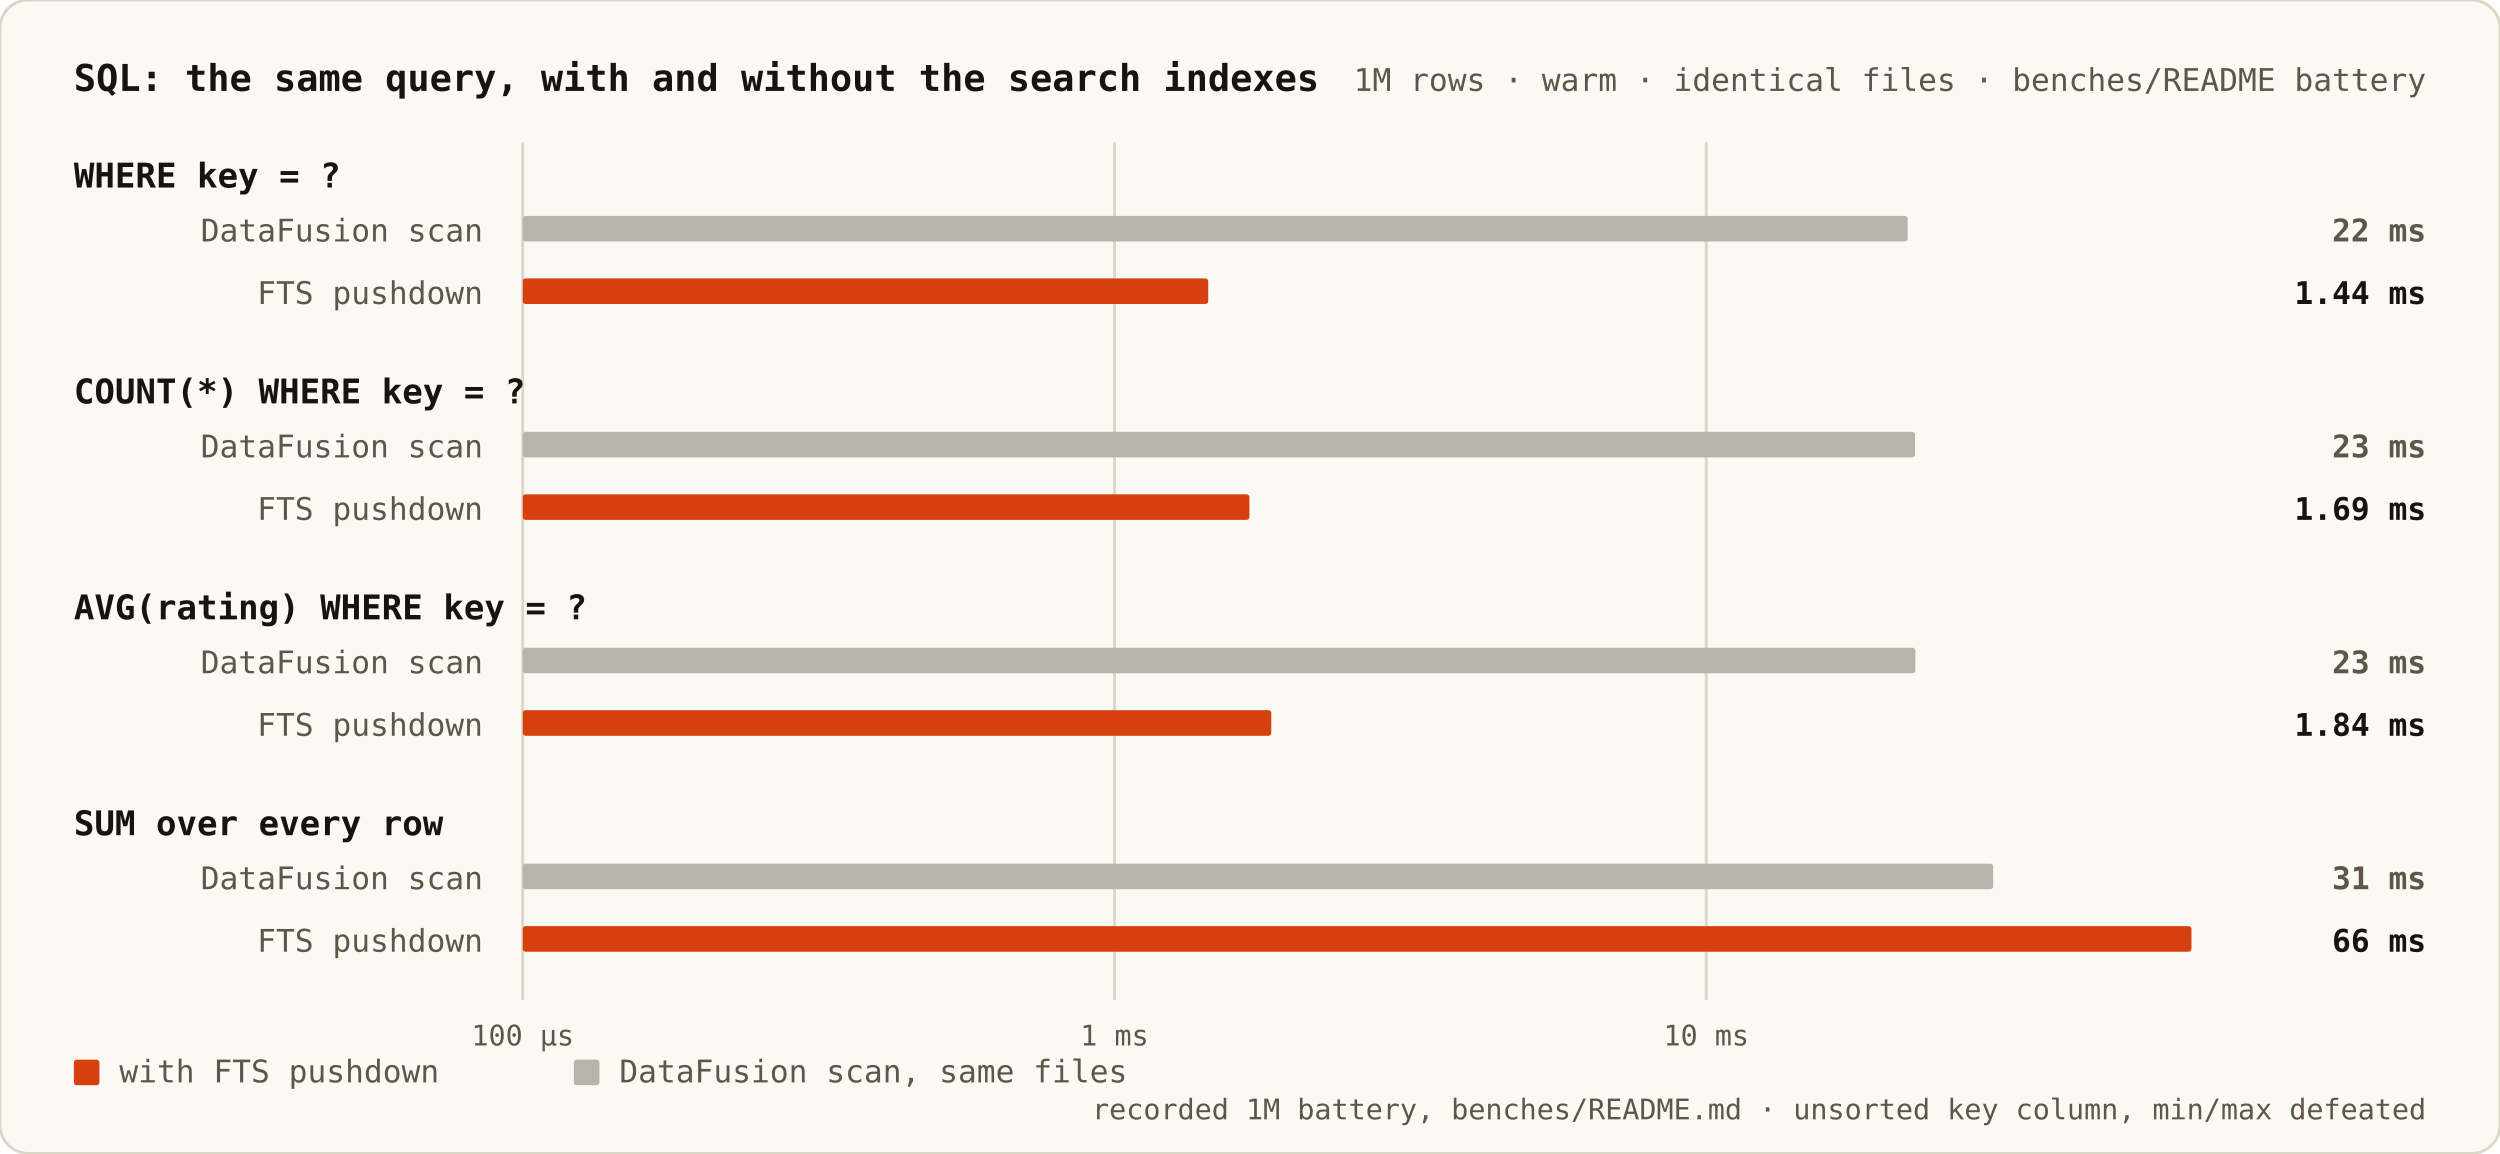
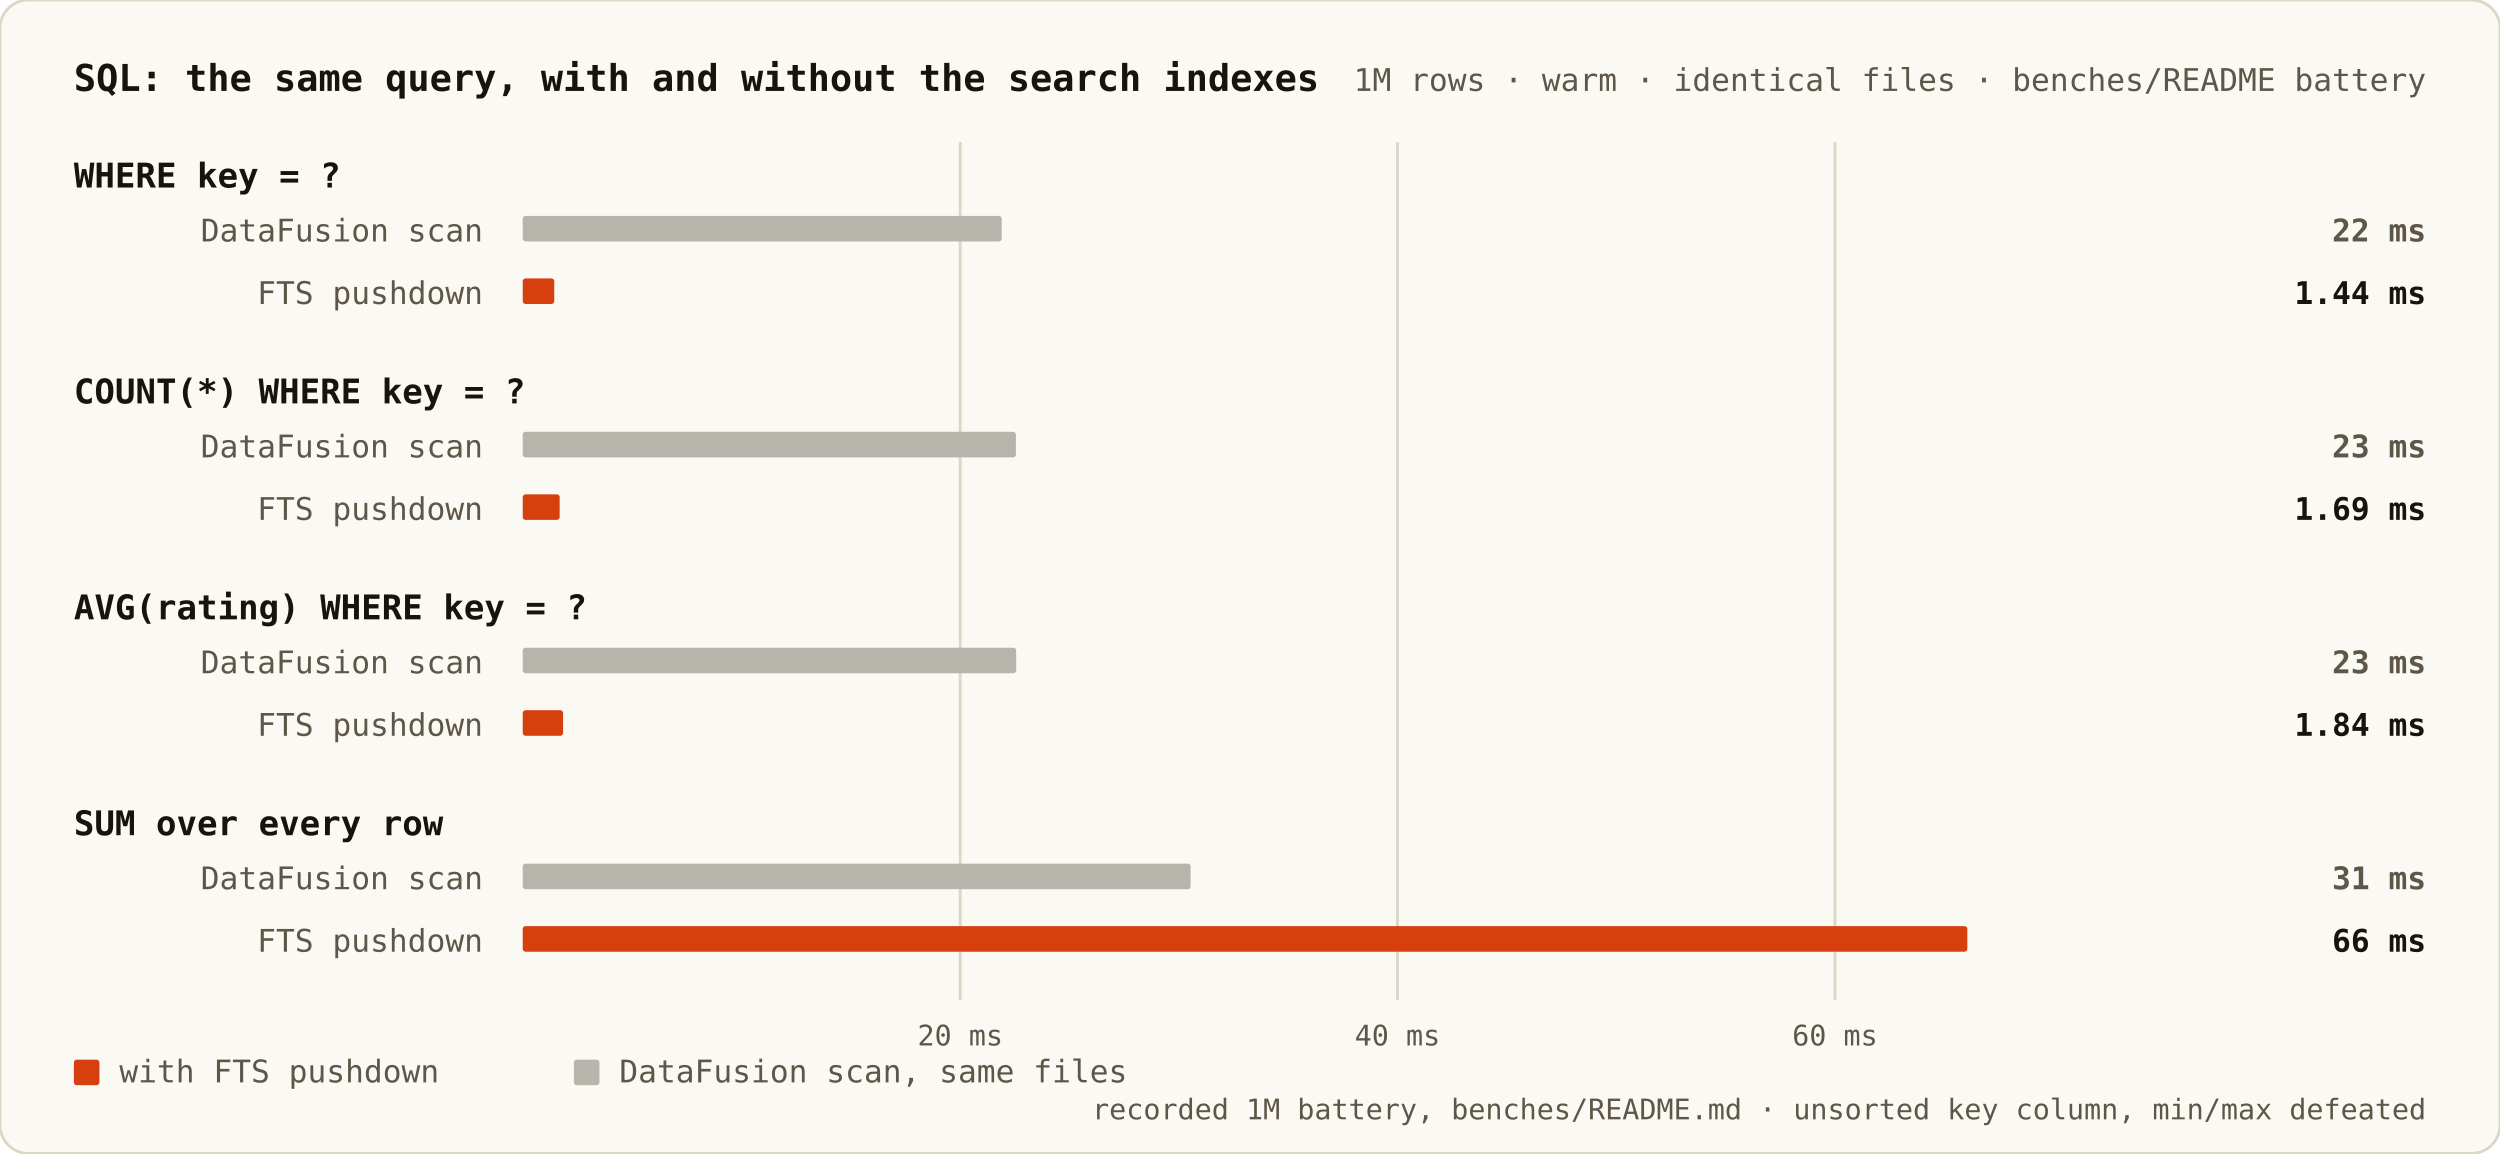
<svg xmlns="http://www.w3.org/2000/svg" width="880" height="406" viewBox="0 0 880 406" role="img">
  <rect width="880" height="406" rx="10" fill="#FBF9F3" stroke="#DCD6C7" />
  <text x="26.0" y="32.0" font-family="ui-monospace, SFMono-Regular, Menlo, Consolas, monospace" font-size="13" fill="#17130F" font-weight="600">SQL: the same query, with and without the search indexes</text>
  <text x="854.0" y="32.0" font-family="ui-monospace, SFMono-Regular, Menlo, Consolas, monospace" font-size="11" fill="#5E5749" text-anchor="end">1M rows · warm · identical files · benches/README battery</text>
-   <line x1="184.0" y1="50" x2="184.0" y2="352" stroke="#DCD6C7" />
-   <text x="184.0" y="368.0" font-family="ui-monospace, SFMono-Regular, Menlo, Consolas, monospace" font-size="10" fill="#5E5749" text-anchor="middle">100 µs</text>
-   <line x1="392.3" y1="50" x2="392.3" y2="352" stroke="#DCD6C7" />
-   <text x="392.3" y="368.0" font-family="ui-monospace, SFMono-Regular, Menlo, Consolas, monospace" font-size="10" fill="#5E5749" text-anchor="middle">1 ms</text>
-   <line x1="600.6" y1="50" x2="600.6" y2="352" stroke="#DCD6C7" />
-   <text x="600.6" y="368.0" font-family="ui-monospace, SFMono-Regular, Menlo, Consolas, monospace" font-size="10" fill="#5E5749" text-anchor="middle">10 ms</text>
+   <line x1="338.0" y1="50" x2="338.0" y2="352" stroke="#DCD6C7" />
+   <text x="338.0" y="368.0" font-family="ui-monospace, SFMono-Regular, Menlo, Consolas, monospace" font-size="10" fill="#5E5749" text-anchor="middle">20 ms</text>
+   <line x1="491.9" y1="50" x2="491.9" y2="352" stroke="#DCD6C7" />
+   <text x="491.9" y="368.0" font-family="ui-monospace, SFMono-Regular, Menlo, Consolas, monospace" font-size="10" fill="#5E5749" text-anchor="middle">40 ms</text>
+   <line x1="645.9" y1="50" x2="645.9" y2="352" stroke="#DCD6C7" />
+   <text x="645.9" y="368.0" font-family="ui-monospace, SFMono-Regular, Menlo, Consolas, monospace" font-size="10" fill="#5E5749" text-anchor="middle">60 ms</text>
  <text x="26.0" y="66.0" font-family="ui-monospace, SFMono-Regular, Menlo, Consolas, monospace" font-size="12" fill="#17130F" font-weight="600">WHERE key = ?</text>
  <text x="170.0" y="85.0" font-family="ui-monospace, SFMono-Regular, Menlo, Consolas, monospace" font-size="11" fill="#5E5749" text-anchor="end">DataFusion scan</text>
-   <rect x="184" y="76" width="487.5" height="9" rx="1" fill="#B7B4AB" />
+   <rect x="184" y="76" width="168.6" height="9" rx="1" fill="#B7B4AB" />
  <text x="854.0" y="85.0" font-family="ui-monospace, SFMono-Regular, Menlo, Consolas, monospace" font-size="11" fill="#5E5749" font-weight="600" text-anchor="end">22 ms</text>
  <text x="170.0" y="107.0" font-family="ui-monospace, SFMono-Regular, Menlo, Consolas, monospace" font-size="11" fill="#5E5749" text-anchor="end">FTS pushdown</text>
-   <rect x="184" y="98" width="241.3" height="9" rx="1" fill="#D6400F" />
+   <rect x="184" y="98" width="11.1" height="9" rx="1" fill="#D6400F" />
  <text x="854.0" y="107.0" font-family="ui-monospace, SFMono-Regular, Menlo, Consolas, monospace" font-size="11" fill="#17130F" font-weight="600" text-anchor="end">1.44 ms</text>
  <text x="26.0" y="142.0" font-family="ui-monospace, SFMono-Regular, Menlo, Consolas, monospace" font-size="12" fill="#17130F" font-weight="600">COUNT(*) WHERE key = ?</text>
  <text x="170.0" y="161.0" font-family="ui-monospace, SFMono-Regular, Menlo, Consolas, monospace" font-size="11" fill="#5E5749" text-anchor="end">DataFusion scan</text>
-   <rect x="184" y="152" width="490.1" height="9" rx="1" fill="#B7B4AB" />
+   <rect x="184" y="152" width="173.6" height="9" rx="1" fill="#B7B4AB" />
  <text x="854.0" y="161.0" font-family="ui-monospace, SFMono-Regular, Menlo, Consolas, monospace" font-size="11" fill="#5E5749" font-weight="600" text-anchor="end">23 ms</text>
  <text x="170.0" y="183.0" font-family="ui-monospace, SFMono-Regular, Menlo, Consolas, monospace" font-size="11" fill="#5E5749" text-anchor="end">FTS pushdown</text>
-   <rect x="184" y="174" width="255.8" height="9" rx="1" fill="#D6400F" />
+   <rect x="184" y="174" width="13.0" height="9" rx="1" fill="#D6400F" />
  <text x="854.0" y="183.0" font-family="ui-monospace, SFMono-Regular, Menlo, Consolas, monospace" font-size="11" fill="#17130F" font-weight="600" text-anchor="end">1.69 ms</text>
  <text x="26.0" y="218.0" font-family="ui-monospace, SFMono-Regular, Menlo, Consolas, monospace" font-size="12" fill="#17130F" font-weight="600">AVG(rating) WHERE key = ?</text>
  <text x="170.0" y="237.0" font-family="ui-monospace, SFMono-Regular, Menlo, Consolas, monospace" font-size="11" fill="#5E5749" text-anchor="end">DataFusion scan</text>
-   <rect x="184" y="228" width="490.2" height="9" rx="1" fill="#B7B4AB" />
+   <rect x="184" y="228" width="173.7" height="9" rx="1" fill="#B7B4AB" />
  <text x="854.0" y="237.0" font-family="ui-monospace, SFMono-Regular, Menlo, Consolas, monospace" font-size="11" fill="#5E5749" font-weight="600" text-anchor="end">23 ms</text>
  <text x="170.0" y="259.0" font-family="ui-monospace, SFMono-Regular, Menlo, Consolas, monospace" font-size="11" fill="#5E5749" text-anchor="end">FTS pushdown</text>
-   <rect x="184" y="250" width="263.5" height="9" rx="1" fill="#D6400F" />
+   <rect x="184" y="250" width="14.2" height="9" rx="1" fill="#D6400F" />
  <text x="854.0" y="259.0" font-family="ui-monospace, SFMono-Regular, Menlo, Consolas, monospace" font-size="11" fill="#17130F" font-weight="600" text-anchor="end">1.84 ms</text>
  <text x="26.0" y="294.0" font-family="ui-monospace, SFMono-Regular, Menlo, Consolas, monospace" font-size="12" fill="#17130F" font-weight="600">SUM over every row</text>
  <text x="170.0" y="313.0" font-family="ui-monospace, SFMono-Regular, Menlo, Consolas, monospace" font-size="11" fill="#5E5749" text-anchor="end">DataFusion scan</text>
-   <rect x="184" y="304" width="517.6" height="9" rx="1" fill="#B7B4AB" />
+   <rect x="184" y="304" width="235.1" height="9" rx="1" fill="#B7B4AB" />
  <text x="854.0" y="313.0" font-family="ui-monospace, SFMono-Regular, Menlo, Consolas, monospace" font-size="11" fill="#5E5749" font-weight="600" text-anchor="end">31 ms</text>
  <text x="170.0" y="335.0" font-family="ui-monospace, SFMono-Regular, Menlo, Consolas, monospace" font-size="11" fill="#5E5749" text-anchor="end">FTS pushdown</text>
-   <rect x="184" y="326" width="587.4" height="9" rx="1" fill="#D6400F" />
+   <rect x="184" y="326" width="508.5" height="9" rx="1" fill="#D6400F" />
  <text x="854.0" y="335.0" font-family="ui-monospace, SFMono-Regular, Menlo, Consolas, monospace" font-size="11" fill="#17130F" font-weight="600" text-anchor="end">66 ms</text>
  <rect x="26" y="373" width="9" height="9" rx="1" fill="#D6400F" />
  <text x="42.0" y="381.0" font-family="ui-monospace, SFMono-Regular, Menlo, Consolas, monospace" font-size="11" fill="#5E5749">with FTS pushdown</text>
  <rect x="202" y="373" width="9" height="9" rx="1" fill="#B7B4AB" />
  <text x="218.0" y="381.0" font-family="ui-monospace, SFMono-Regular, Menlo, Consolas, monospace" font-size="11" fill="#5E5749">DataFusion scan, same files</text>
  <text x="854.0" y="394.0" font-family="ui-monospace, SFMono-Regular, Menlo, Consolas, monospace" font-size="10" fill="#5E5749" text-anchor="end">recorded 1M battery, benches/README.md · unsorted key column, min/max defeated</text>
</svg>
